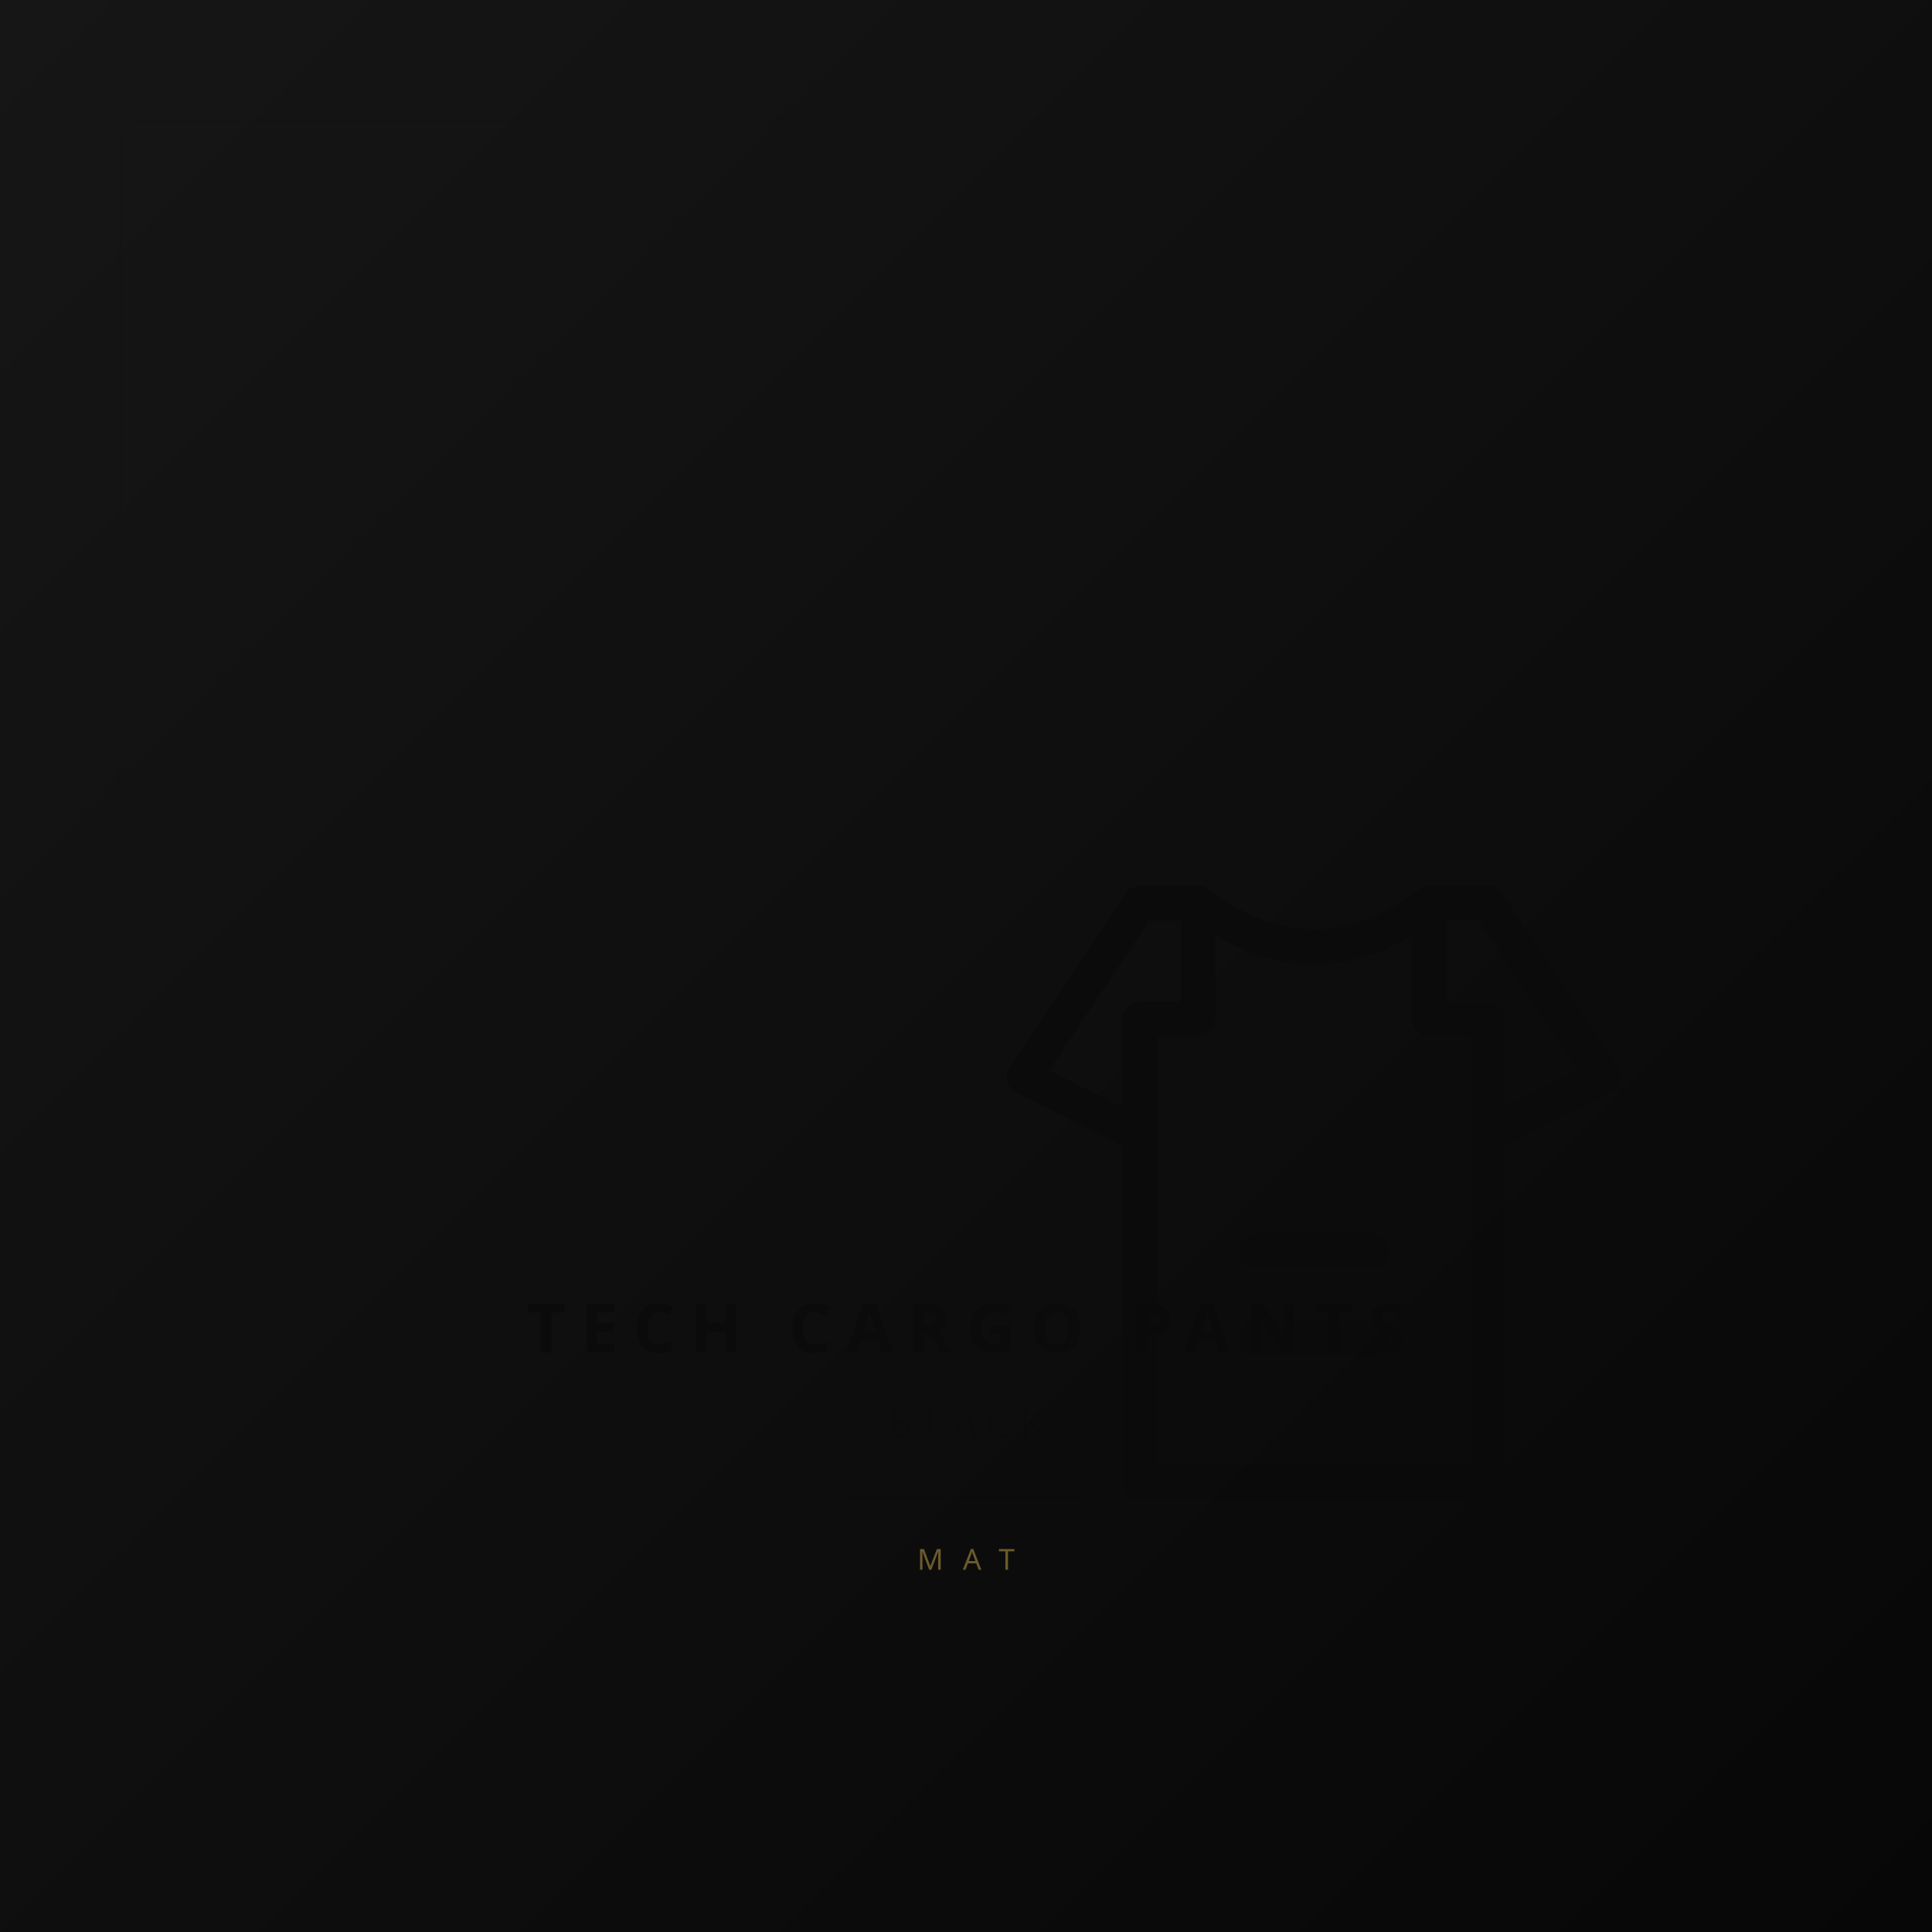
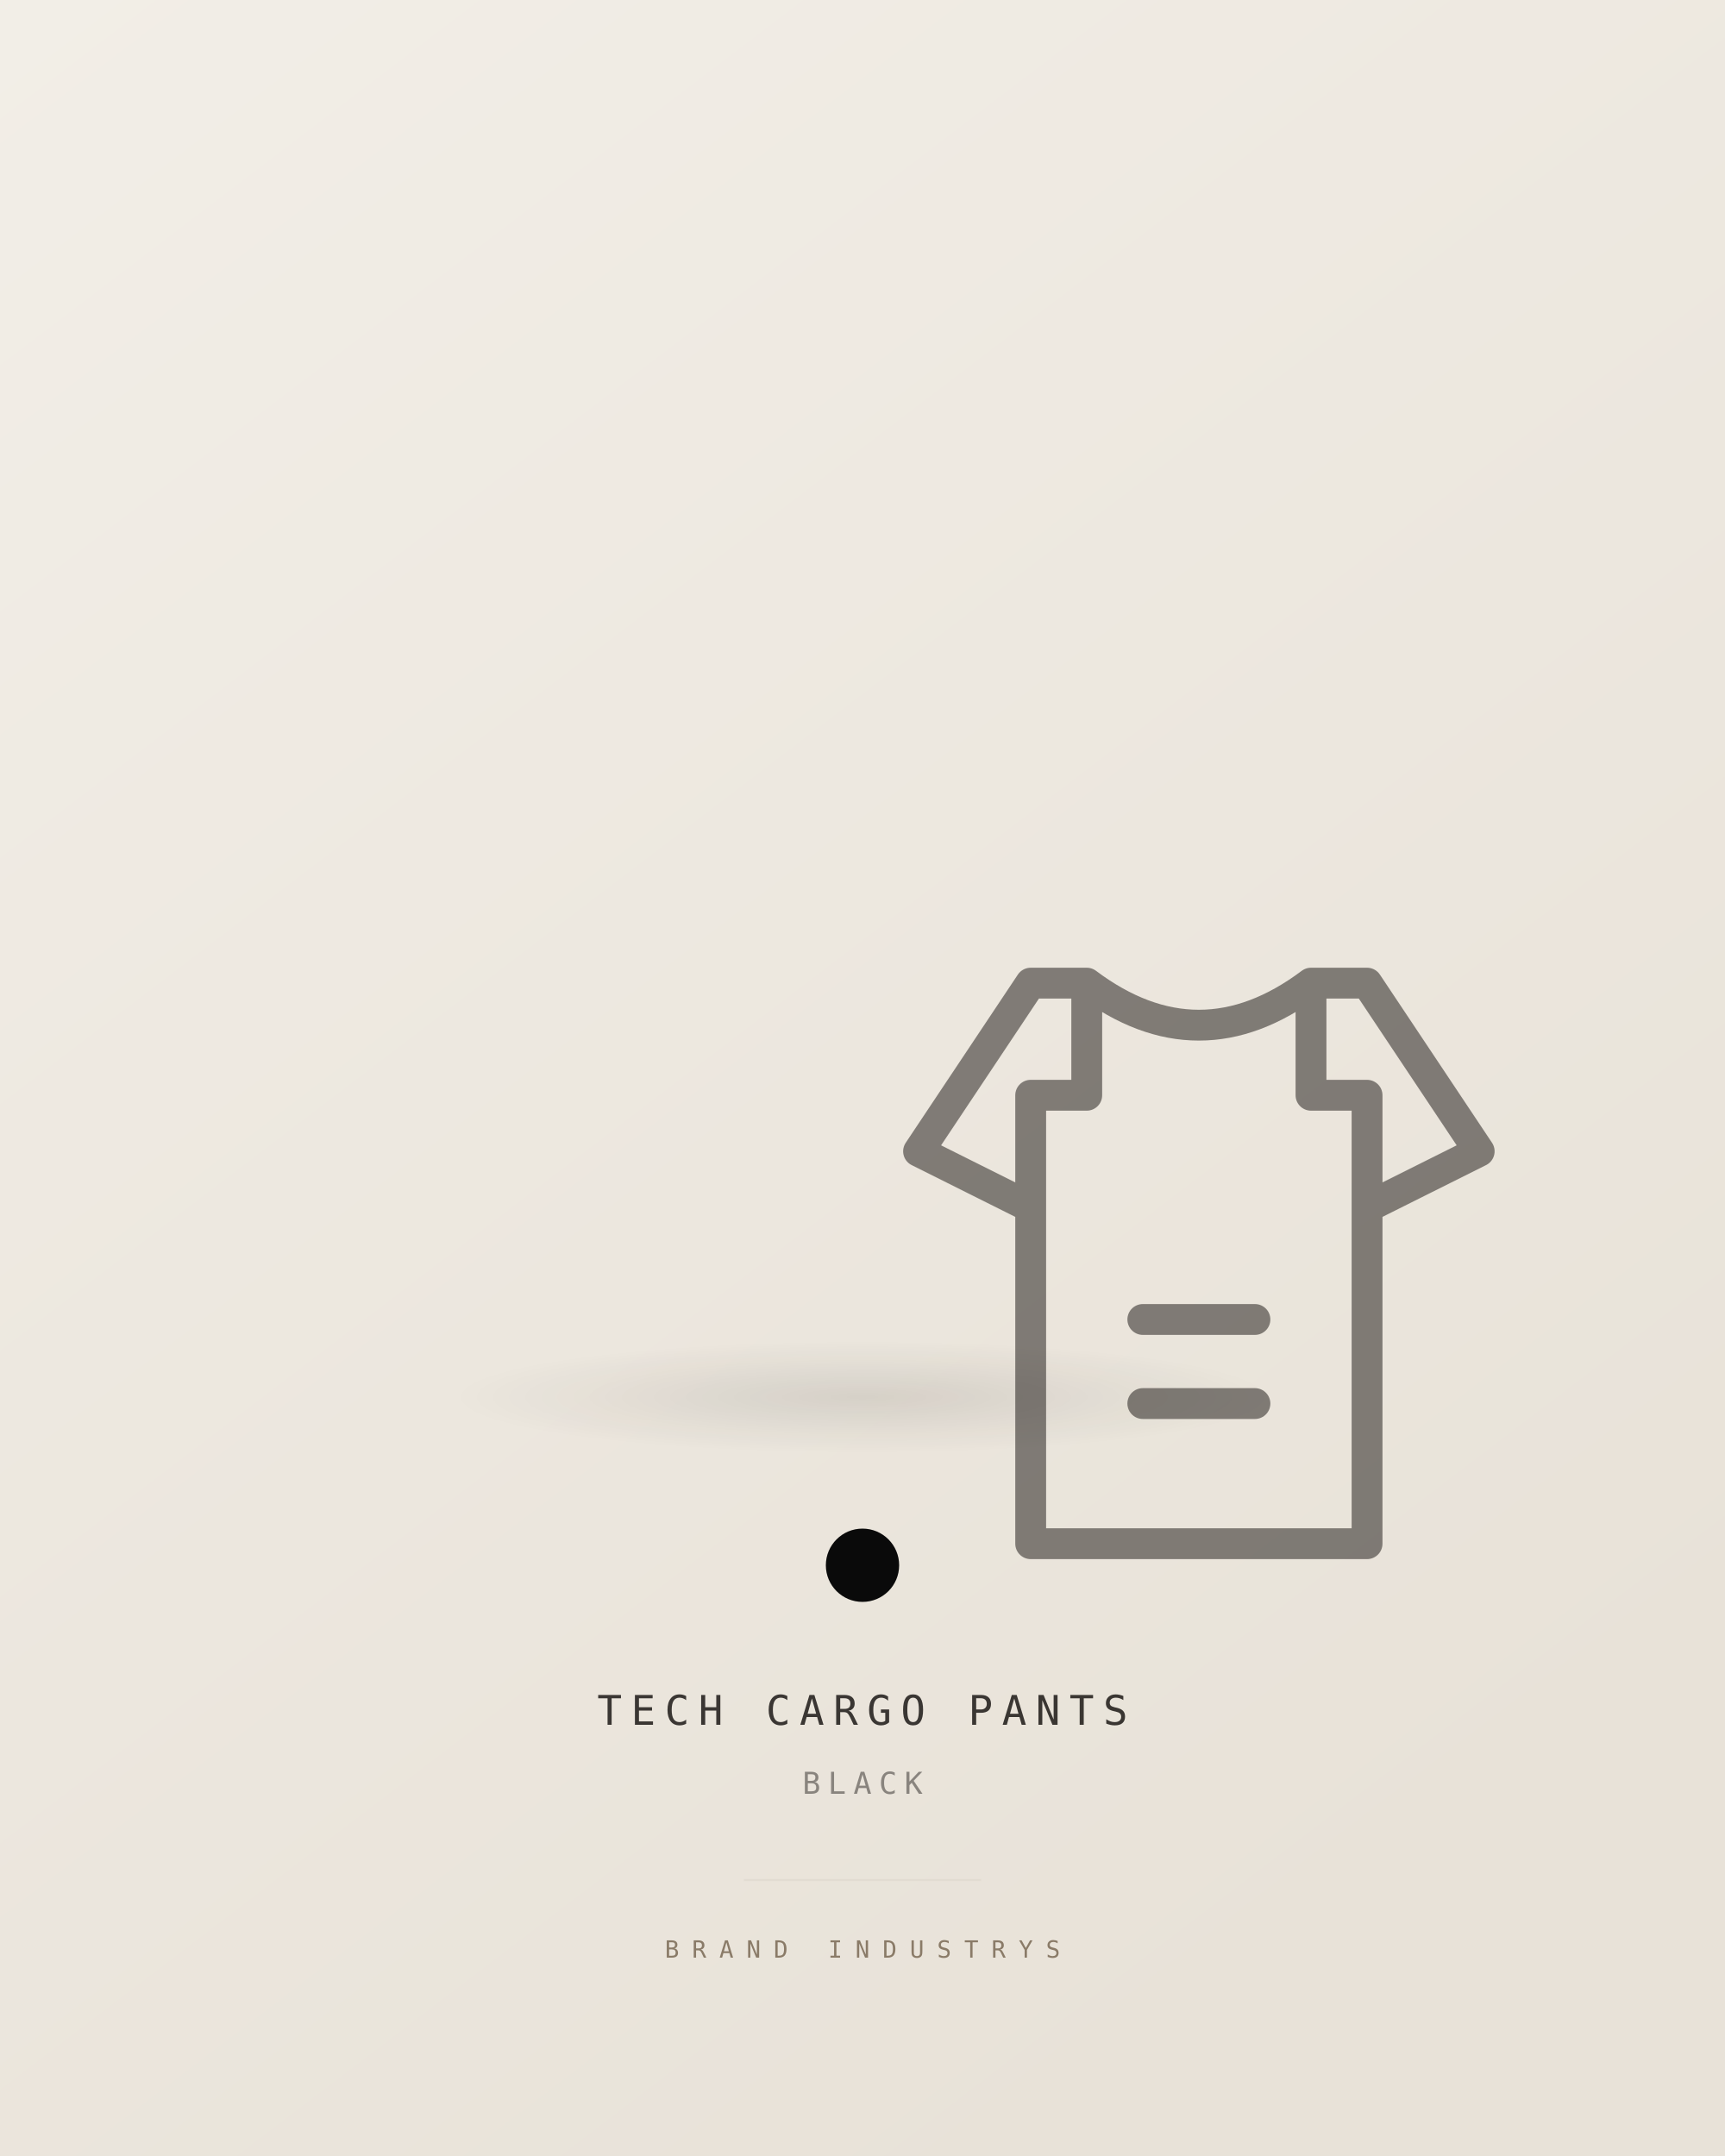
- <svg xmlns="http://www.w3.org/2000/svg" width="800" height="800" viewBox="0 0 800 800">
+ <svg xmlns="http://www.w3.org/2000/svg" width="800" height="1000" viewBox="0 0 800 1000">
  <defs>
-     <linearGradient id="bg" x1="0" y1="0" x2="1" y2="1">
-       <stop offset="0%" stop-color="rgb(22,22,22)" />
-       <stop offset="100%" stop-color="rgb(7,7,7)" />
+     <linearGradient id="bg" x1="0" y1="0" x2="0.6" y2="1">
+       <stop offset="0%" stop-color="#f2eee7" />
+       <stop offset="100%" stop-color="#e8e2d8" />
    </linearGradient>
-     <linearGradient id="accent" x1="0" y1="0" x2="0" y2="1">
-       <stop offset="0%" stop-color="#0a0a0a" stop-opacity="0.9" />
-       <stop offset="100%" stop-color="#0a0a0a" stop-opacity="0.6" />
-     </linearGradient>
+     <radialGradient id="pool" cx="0.5" cy="0.5" r="0.5">
+       <stop offset="0%" stop-color="#14110e" stop-opacity="0.10" />
+       <stop offset="100%" stop-color="#14110e" stop-opacity="0" />
+     </radialGradient>
  </defs>
-   <rect width="800" height="800" fill="url(#bg)" />
-   <rect x="50" y="50" width="700" height="700" rx="8" fill="none" stroke="#0a0a0a" stroke-opacity="0.1" stroke-width="1" />
-   <g transform="translate(400,350) scale(12)" stroke="#0a0a0a" stroke-width="1.2" stroke-linecap="round" stroke-linejoin="round" fill="none" opacity="0.7">
+   <rect width="800" height="1000" fill="url(#bg)" />
+   <ellipse cx="400" cy="648" rx="190" ry="26" fill="url(#pool)" />
+   <g transform="translate(400,430) scale(13)" stroke="#14110e" stroke-opacity="0.5" stroke-width="1.1" stroke-linecap="round" stroke-linejoin="round" fill="none">
    <path d="M8 2 L6 2 L2 8 L6 10 L6 6 L8 6 L8 2 M16 2 L18 2 L22 8 L18 10 L18 6 L16 6 L16 2 M8 2 Q12 5 16 2 M6 10 L6 22 L18 22 L18 10 M10 14 L14 14 M10 17 L14 17" />
  </g>
-   <text x="400" y="560" text-anchor="middle" font-family="system-ui,sans-serif" font-size="28" font-weight="600" letter-spacing="6" fill="#0a0a0a" opacity="0.8">TECH CARGO PANTS</text>
-   <text x="400" y="595" text-anchor="middle" font-family="system-ui,sans-serif" font-size="16" letter-spacing="4" fill="#0a0a0a" opacity="0.4">BLACK</text>
-   <line x1="350" y1="620" x2="450" y2="620" stroke="#0a0a0a" stroke-opacity="0.15" stroke-width="1" />
-   <text x="400" y="650" text-anchor="middle" font-family="system-ui,sans-serif" font-size="12" letter-spacing="8" fill="#c9a84c" opacity="0.5">MAT</text>
+   <circle cx="400" cy="726" r="17" fill="#0a0a0a" stroke="none" stroke-width="1" />
+   <text x="400" y="800" text-anchor="middle" font-family="ui-monospace,SFMono-Regular,monospace" font-size="19" letter-spacing="4.2" fill="#14110e" fill-opacity="0.82">TECH CARGO PANTS</text>
+   <text x="400" y="832" text-anchor="middle" font-family="ui-monospace,SFMono-Regular,monospace" font-size="14" letter-spacing="3.4" fill="#14110e" fill-opacity="0.45">BLACK</text>
+   <line x1="345" y1="872" x2="455" y2="872" stroke="#e2dcd2" stroke-width="1" />
+   <text x="400" y="908" text-anchor="middle" font-family="ui-monospace,SFMono-Regular,monospace" font-size="11" letter-spacing="6" fill="#8a7b68">BRAND INDUSTRYS</text>
</svg>
